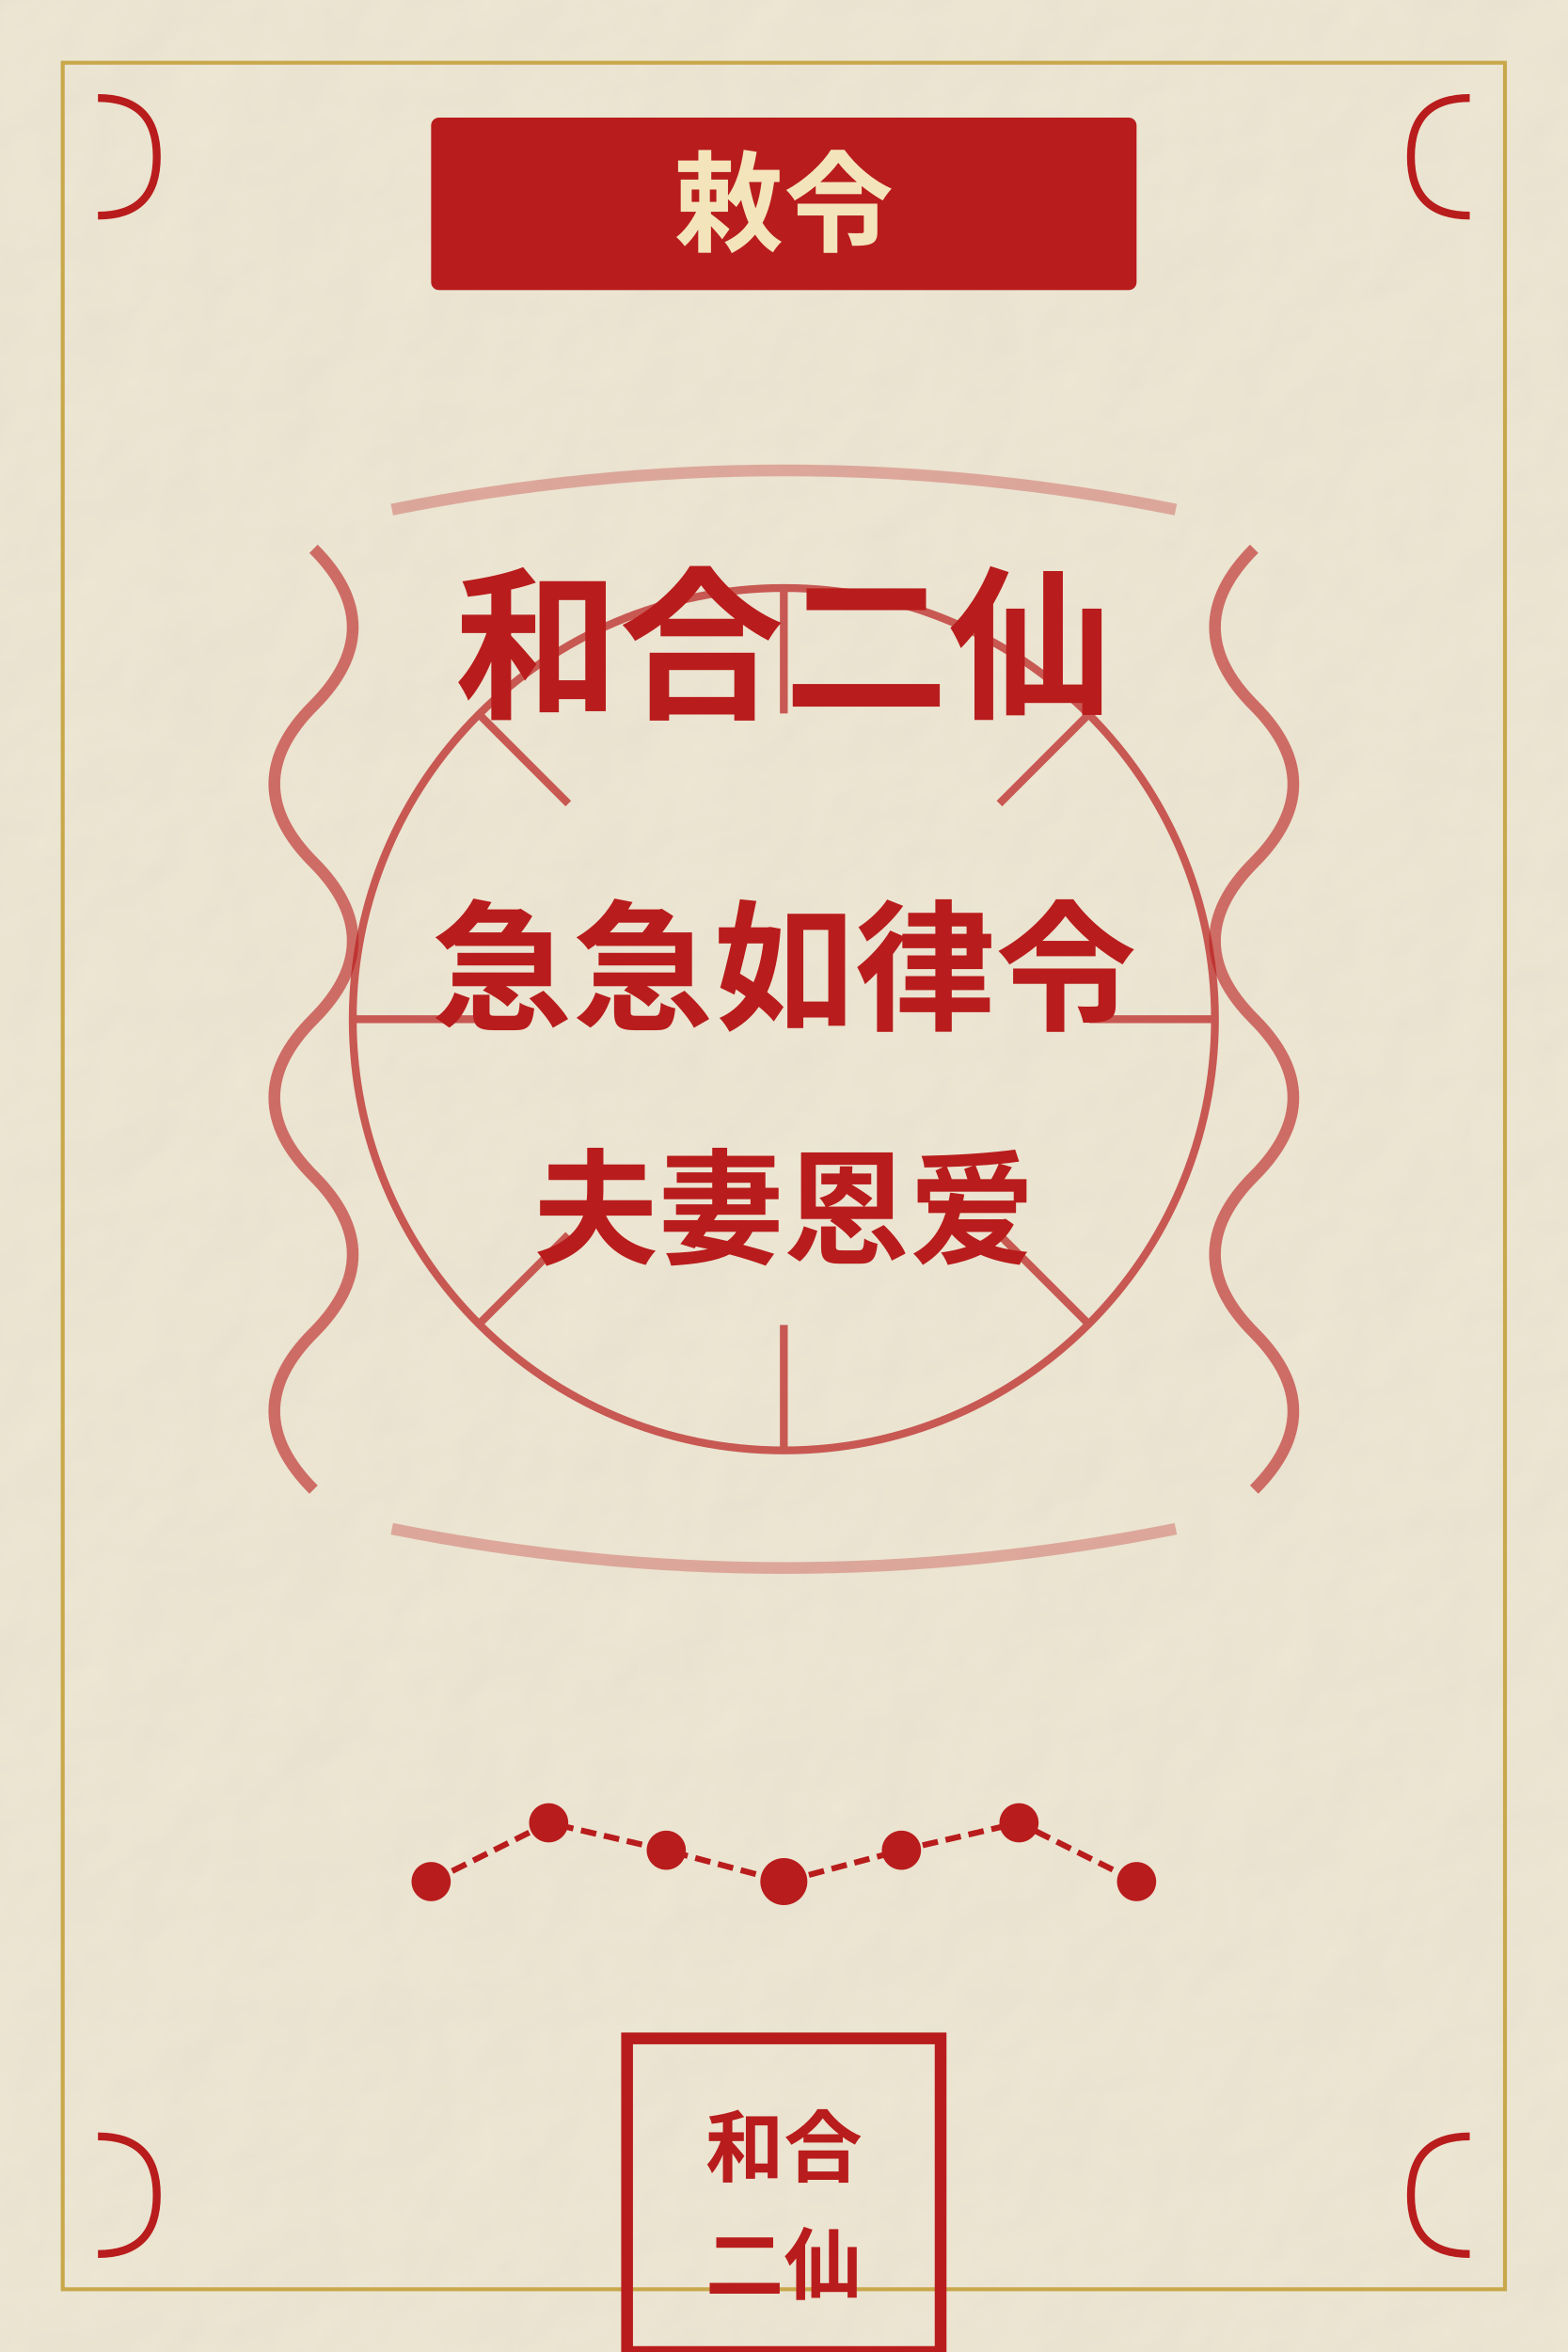
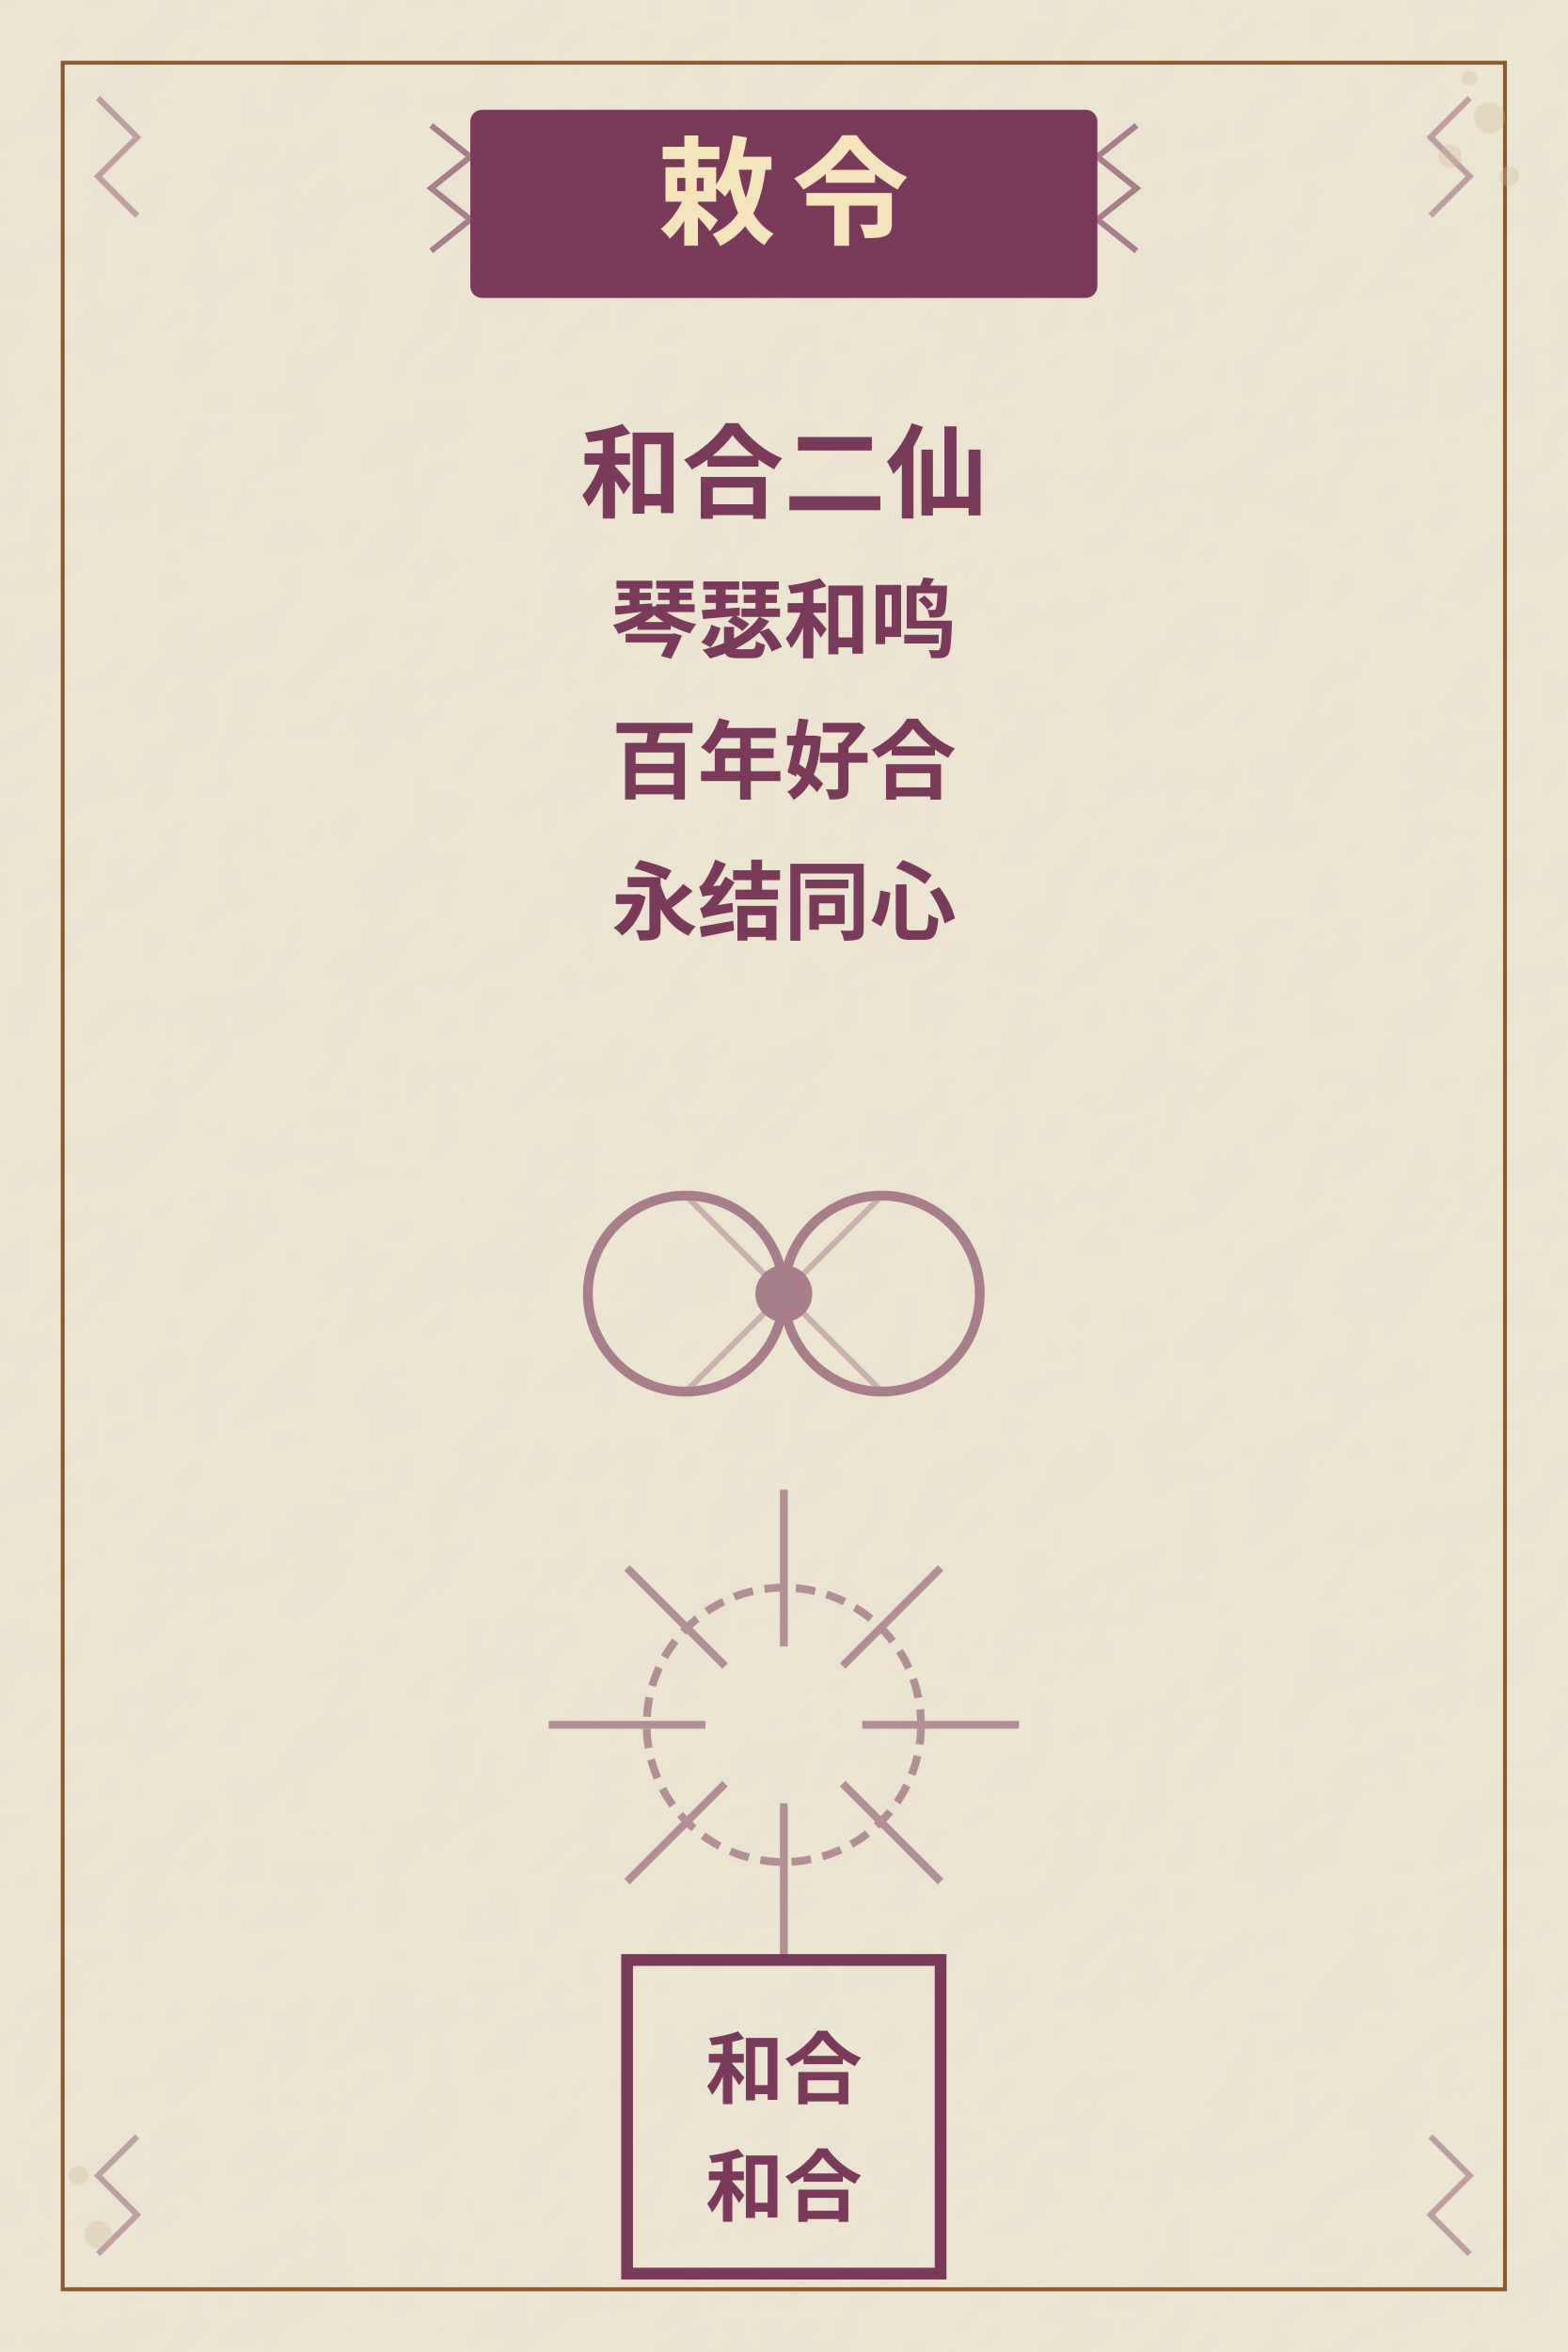
- <svg xmlns="http://www.w3.org/2000/svg" viewBox="0 0 400 600" width="240">
+ <svg xmlns="http://www.w3.org/2000/svg" viewBox="0 0 400 600" width="100%" preserveAspectRatio="xMidYMid meet">
  <defs>
-     <filter id="paper">
+     <filter id="paper_hehe">
      <feTurbulence type="fractalNoise" baseFrequency="0.04" numOctaves="3" result="n" />
      <feDiffuseLighting in="n" lighting-color="#f4e4bc" surfaceScale="1.2">
        <feDistantLight azimuth="45" elevation="60" />
      </feDiffuseLighting>
    </filter>
  </defs>
-   <rect x="8" y="8" width="384" height="584" fill="#f4e4bc" stroke="#c9a84c" stroke-width="3" filter="url(#paper)" />
-   <rect x="16" y="16" width="368" height="568" fill="none" stroke="#c9a84c" stroke-width="1" />
-   <rect x="110" y="30" width="180" height="44" fill="#b91c1c" rx="2" />
-   <text x="200" y="62" text-anchor="middle" fill="#f4e4bc" font-size="28" font-family="'Noto Serif SC',serif" font-weight="bold">敕令</text>
-   <g transform="translate(200, 260)" fill="#b91c1c" font-family="'Noto Serif SC',serif" font-weight="bold" text-anchor="middle">
-     <text x="0" y="-80" font-size="42">和合二仙</text>
-     <text x="0" y="0" font-size="36">急急如律令</text>
-     <text x="0" y="60" font-size="32">夫妻恩爱</text>
+   <rect x="8" y="8" width="384" height="584" fill="#f4e4bc" stroke="#8b5a2b" stroke-width="3" filter="url(#paper_hehe)" />
+   <rect x="16" y="16" width="368" height="568" fill="none" stroke="#8b5a2b" stroke-width="1" />
+   <g fill="#7a3a5a">
+     <rect x="120" y="28" width="160" height="48" rx="3" />
+     <path d="M110,32 L120,40 L110,48 L120,56 L110,64" stroke="#7a3a5a" stroke-width="1.5" fill="none" opacity="0.6" />
+     <path d="M290,32 L280,40 L290,48 L280,56 L290,64" stroke="#7a3a5a" stroke-width="1.5" fill="none" opacity="0.6" />
  </g>
-   <g transform="translate(200, 260)" fill="none" stroke="#b91c1c" stroke-width="3" opacity="0.6">
-     <path d="M-120,-120 Q-100,-100 -120,-80 Q-140,-60 -120,-40 Q-100,-20 -120,0 Q-140,20 -120,40 Q-100,60 -120,80 Q-140,100 -120,120" />
-     <path d="M120,-120 Q100,-100 120,-80 Q140,-60 120,-40 Q100,-20 120,0 Q140,20 120,40 Q100,60 120,80 Q140,100 120,120" />
-     <path d="M-100,-130 Q0,-150 100,-130" opacity="0.5" />
-     <path d="M-100,130 Q0,150 100,130" opacity="0.5" />
+   <text x="200" y="60" text-anchor="middle" fill="#f4e4bc" font-size="30" font-family="'Noto Serif SC',serif" font-weight="bold" letter-spacing="4">敕令</text>
+   <g fill="#7a3a5a" font-family="'Noto Serif SC',serif" font-weight="bold" text-anchor="middle">
+     <text x="200" y="130" font-size="26">和合二仙</text>
+     <text x="200" y="166" font-size="22">琴瑟和鸣</text>
+     <text x="200" y="202" font-size="22">百年好合</text>
+     <text x="200" y="238" font-size="22">永结同心</text>
  </g>
-   <g transform="translate(200, 260)" fill="none" stroke="#b91c1c" stroke-width="2" opacity="0.7">
-     <circle cx="0" cy="0" r="110" />
-     <path d="M-110,0 L-78,0 M78,0 L110,0 M0,-110 L0,-78 M0,78 L0,110" />
-     <path d="M-78,-78 L-55,-55 M55,55 L78,78 M-78,78 L-55,55 M55,-55 L78,-78" />
+   <g transform="translate(200,330)" fill="none" stroke="#7a3a5a" stroke-width="2.5" opacity="0.6">
+     <circle cx="-25" cy="0" r="25" />
+     <circle cx="25" cy="0" r="25" />
+     <circle cx="0" cy="0" r="6" fill="#7a3a5a" />
+     <path d="M-25,-25 L25,25 M-25,25 L25,-25" stroke-width="1.5" opacity="0.5" />
  </g>
-   <g transform="translate(200, 480)">
-     <circle cx="-90" cy="0" r="5" fill="#b91c1c" />
-     <circle cx="-60" cy="-15" r="5" fill="#b91c1c" />
-     <circle cx="-30" cy="-8" r="5" fill="#b91c1c" />
-     <circle cx="0" cy="0" r="6" fill="#b91c1c" />
-     <circle cx="30" cy="-8" r="5" fill="#b91c1c" />
-     <circle cx="60" cy="-15" r="5" fill="#b91c1c" />
-     <circle cx="90" cy="0" r="5" fill="#b91c1c" />
-     <path d="M-90,0 L-60,-15 L-30,-8 L0,0 L30,-8 L60,-15 L90,0" fill="none" stroke="#b91c1c" stroke-width="1.5" stroke-dasharray="4,2" />
+   <g transform="translate(200,440)" fill="none" stroke="#7a3a5a" stroke-width="2" opacity="0.5">
+     <path d="M-60,0 L-20,0 M20,0 L60,0 M0,-60 L0,-20 M0,20 L0,60" />
+     <path d="M-40,-40 L-15,-15 M15,15 L40,40 M-40,40 L-15,15 M15,-15 L40,-40" />
+     <circle cx="0" cy="0" r="35" stroke-dasharray="5,3" />
  </g>
-   <rect x="160" y="520" width="80" height="80" fill="none" stroke="#b91c1c" stroke-width="3" />
-   <text x="200" y="555" text-anchor="middle" fill="#b91c1c" font-size="20" font-family="'Noto Serif SC',serif" font-weight="bold">和合</text>
-   <text x="200" y="585" text-anchor="middle" fill="#b91c1c" font-size="20" font-family="'Noto Serif SC',serif" font-weight="bold">二仙</text>
-   <path d="M25,25 Q40,25 40,40 Q40,55 25,55" fill="none" stroke="#b91c1c" stroke-width="2" />
-   <path d="M375,25 Q360,25 360,40 Q360,55 375,55" fill="none" stroke="#b91c1c" stroke-width="2" />
-   <path d="M25,575 Q40,575 40,560 Q40,545 25,545" fill="none" stroke="#b91c1c" stroke-width="2" />
-   <path d="M375,575 Q360,575 360,560 Q360,545 375,545" fill="none" stroke="#b91c1c" stroke-width="2" />
+   <rect x="160" y="500" width="80" height="80" fill="none" stroke="#7a3a5a" stroke-width="3" />
+   <text x="200" y="535" text-anchor="middle" fill="#7a3a5a" font-size="20" font-family="'Noto Serif SC',serif" font-weight="bold">和合</text>
+   <text x="200" y="565" text-anchor="middle" fill="#7a3a5a" font-size="20" font-family="'Noto Serif SC',serif" font-weight="bold">和合</text>
+   <g fill="none" stroke="#7a3a5a" stroke-width="1.5" opacity="0.4">
+     <path d="M25,25 L35,35 L25,45 L35,55" />
+     <path d="M375,25 L365,35 L375,45 L365,55" />
+     <path d="M25,575 L35,565 L25,555 L35,545" />
+     <path d="M375,575 L365,565 L375,555 L365,545" />
+   </g>
+   <g fill="#d4b896" opacity="0.3">
+     <circle cx="380" cy="30" r="4" />
+     <circle cx="370" cy="40" r="3" />
+     <circle cx="385" cy="45" r="2.5" />
+     <circle cx="375" cy="20" r="2" />
+     <circle cx="25" cy="570" r="3.5" />
+     <circle cx="20" cy="555" r="2.5" />
+   </g>
</svg>
